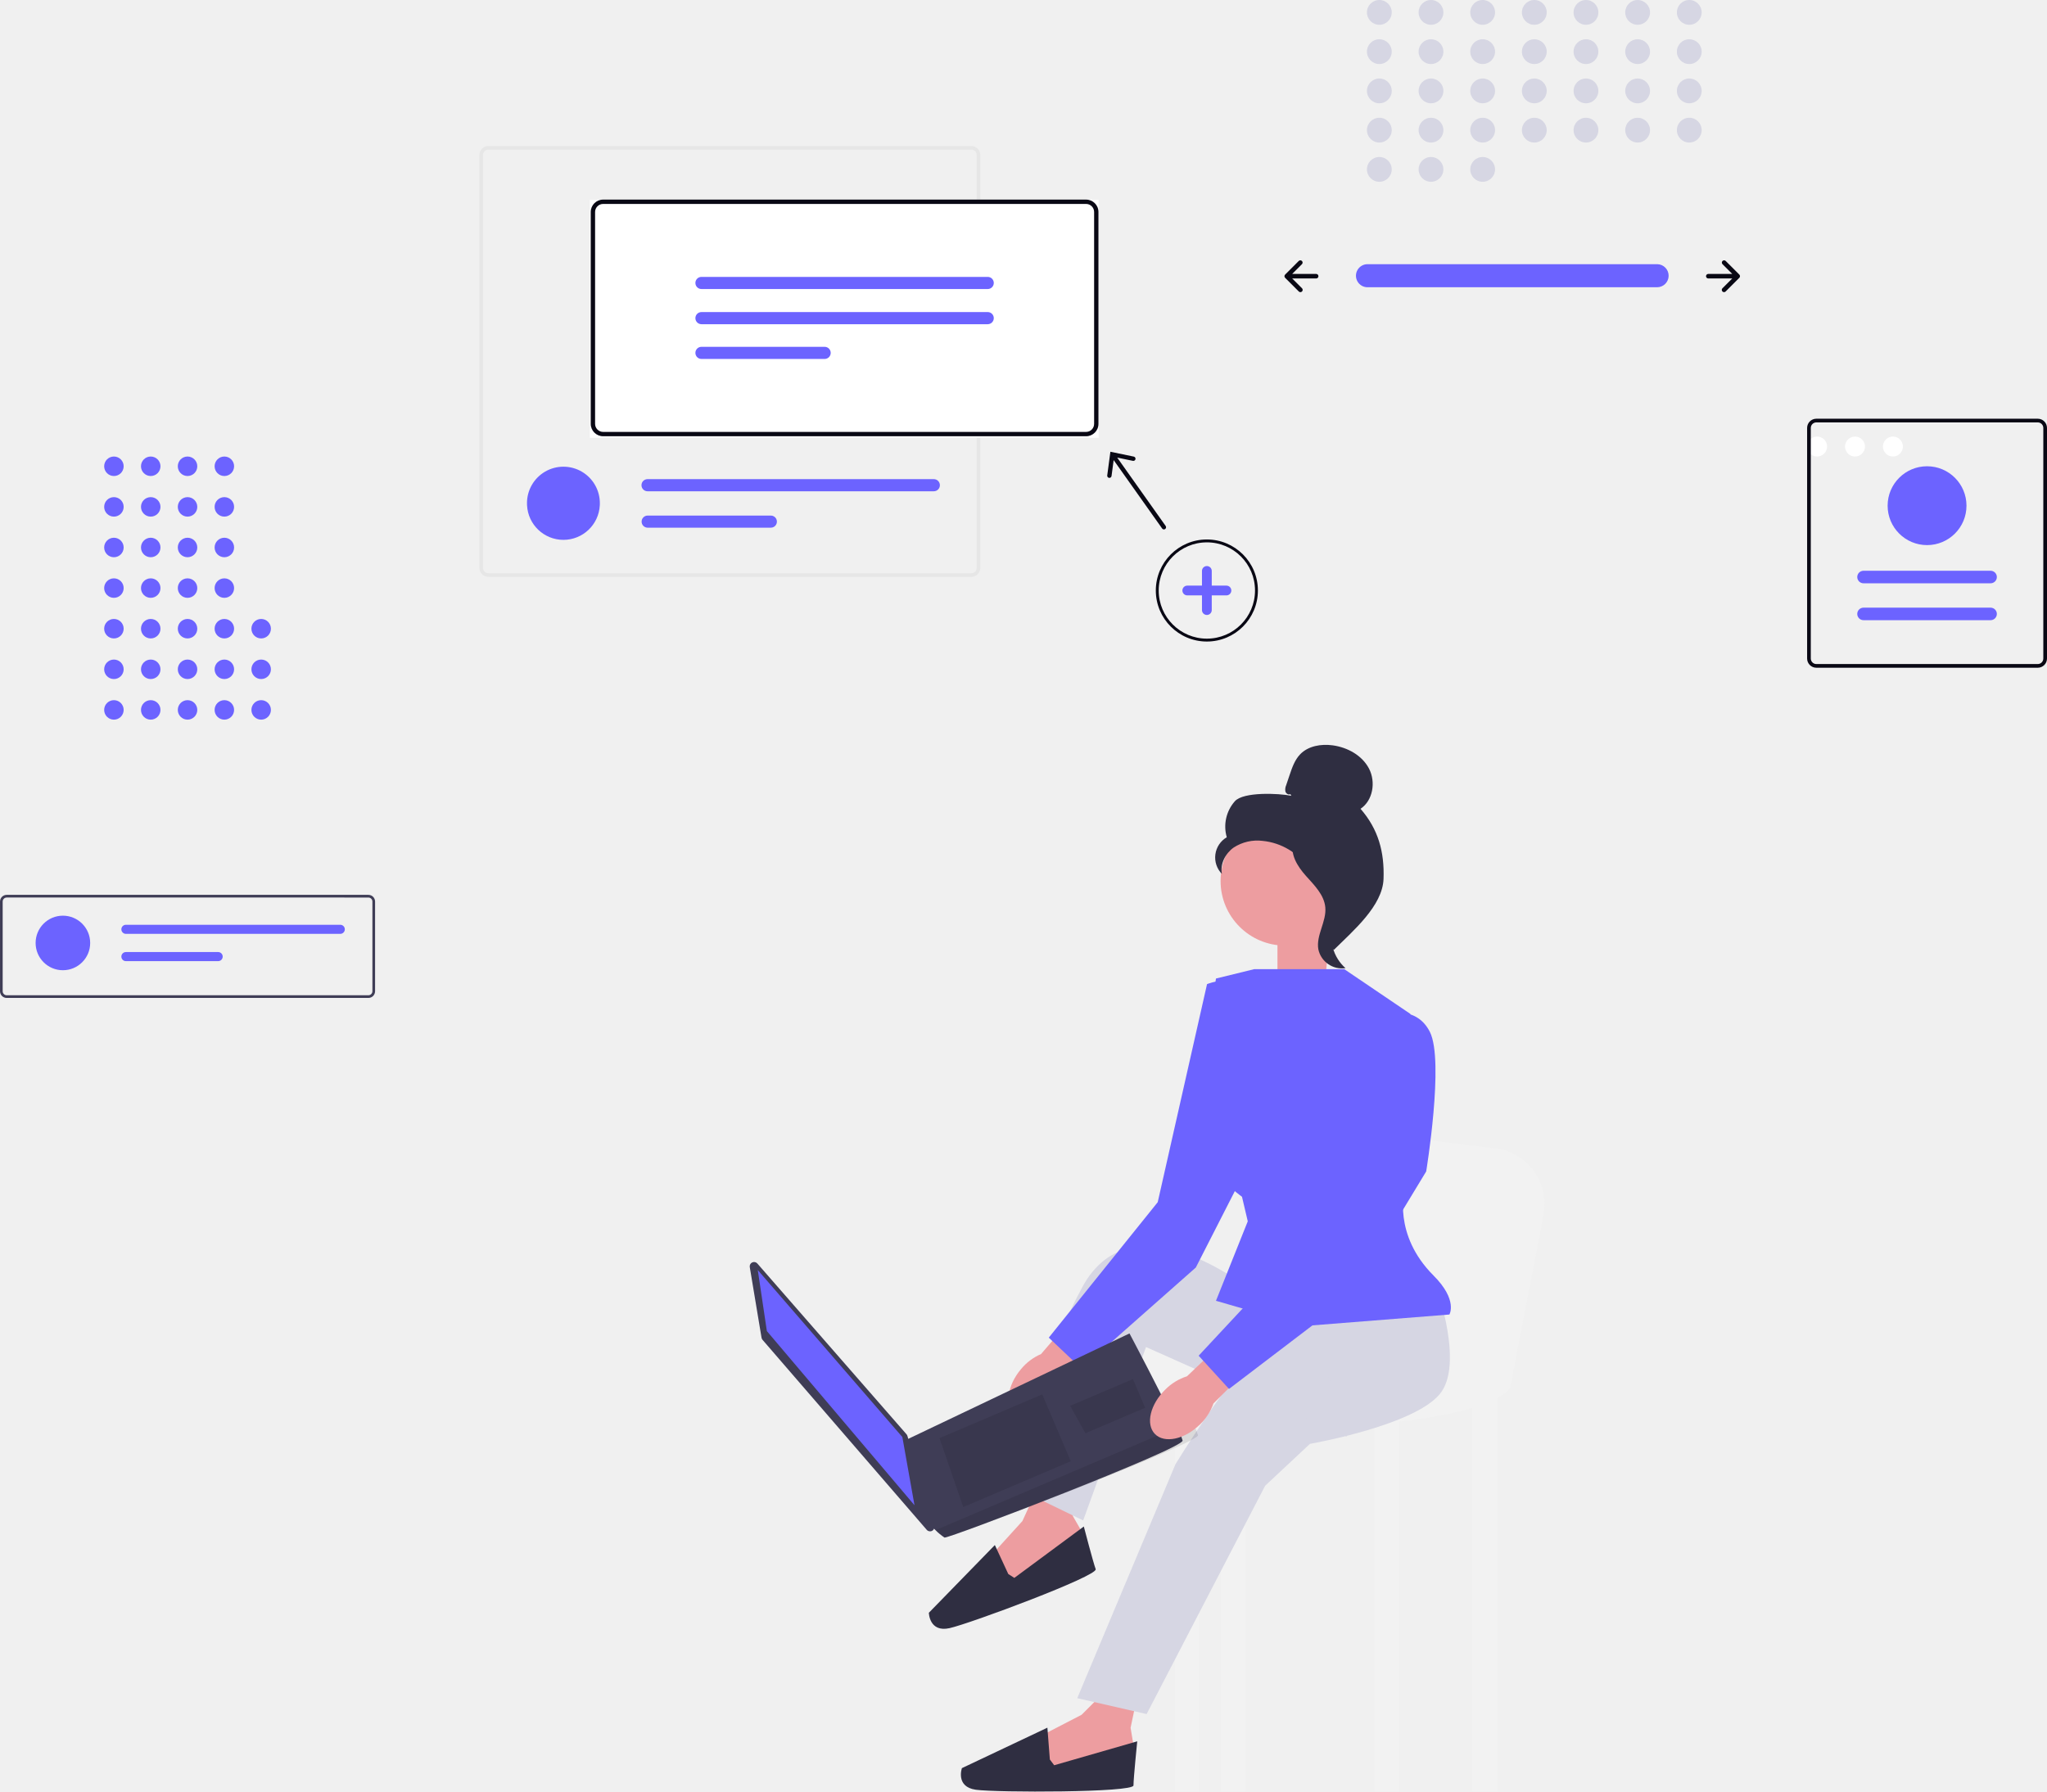
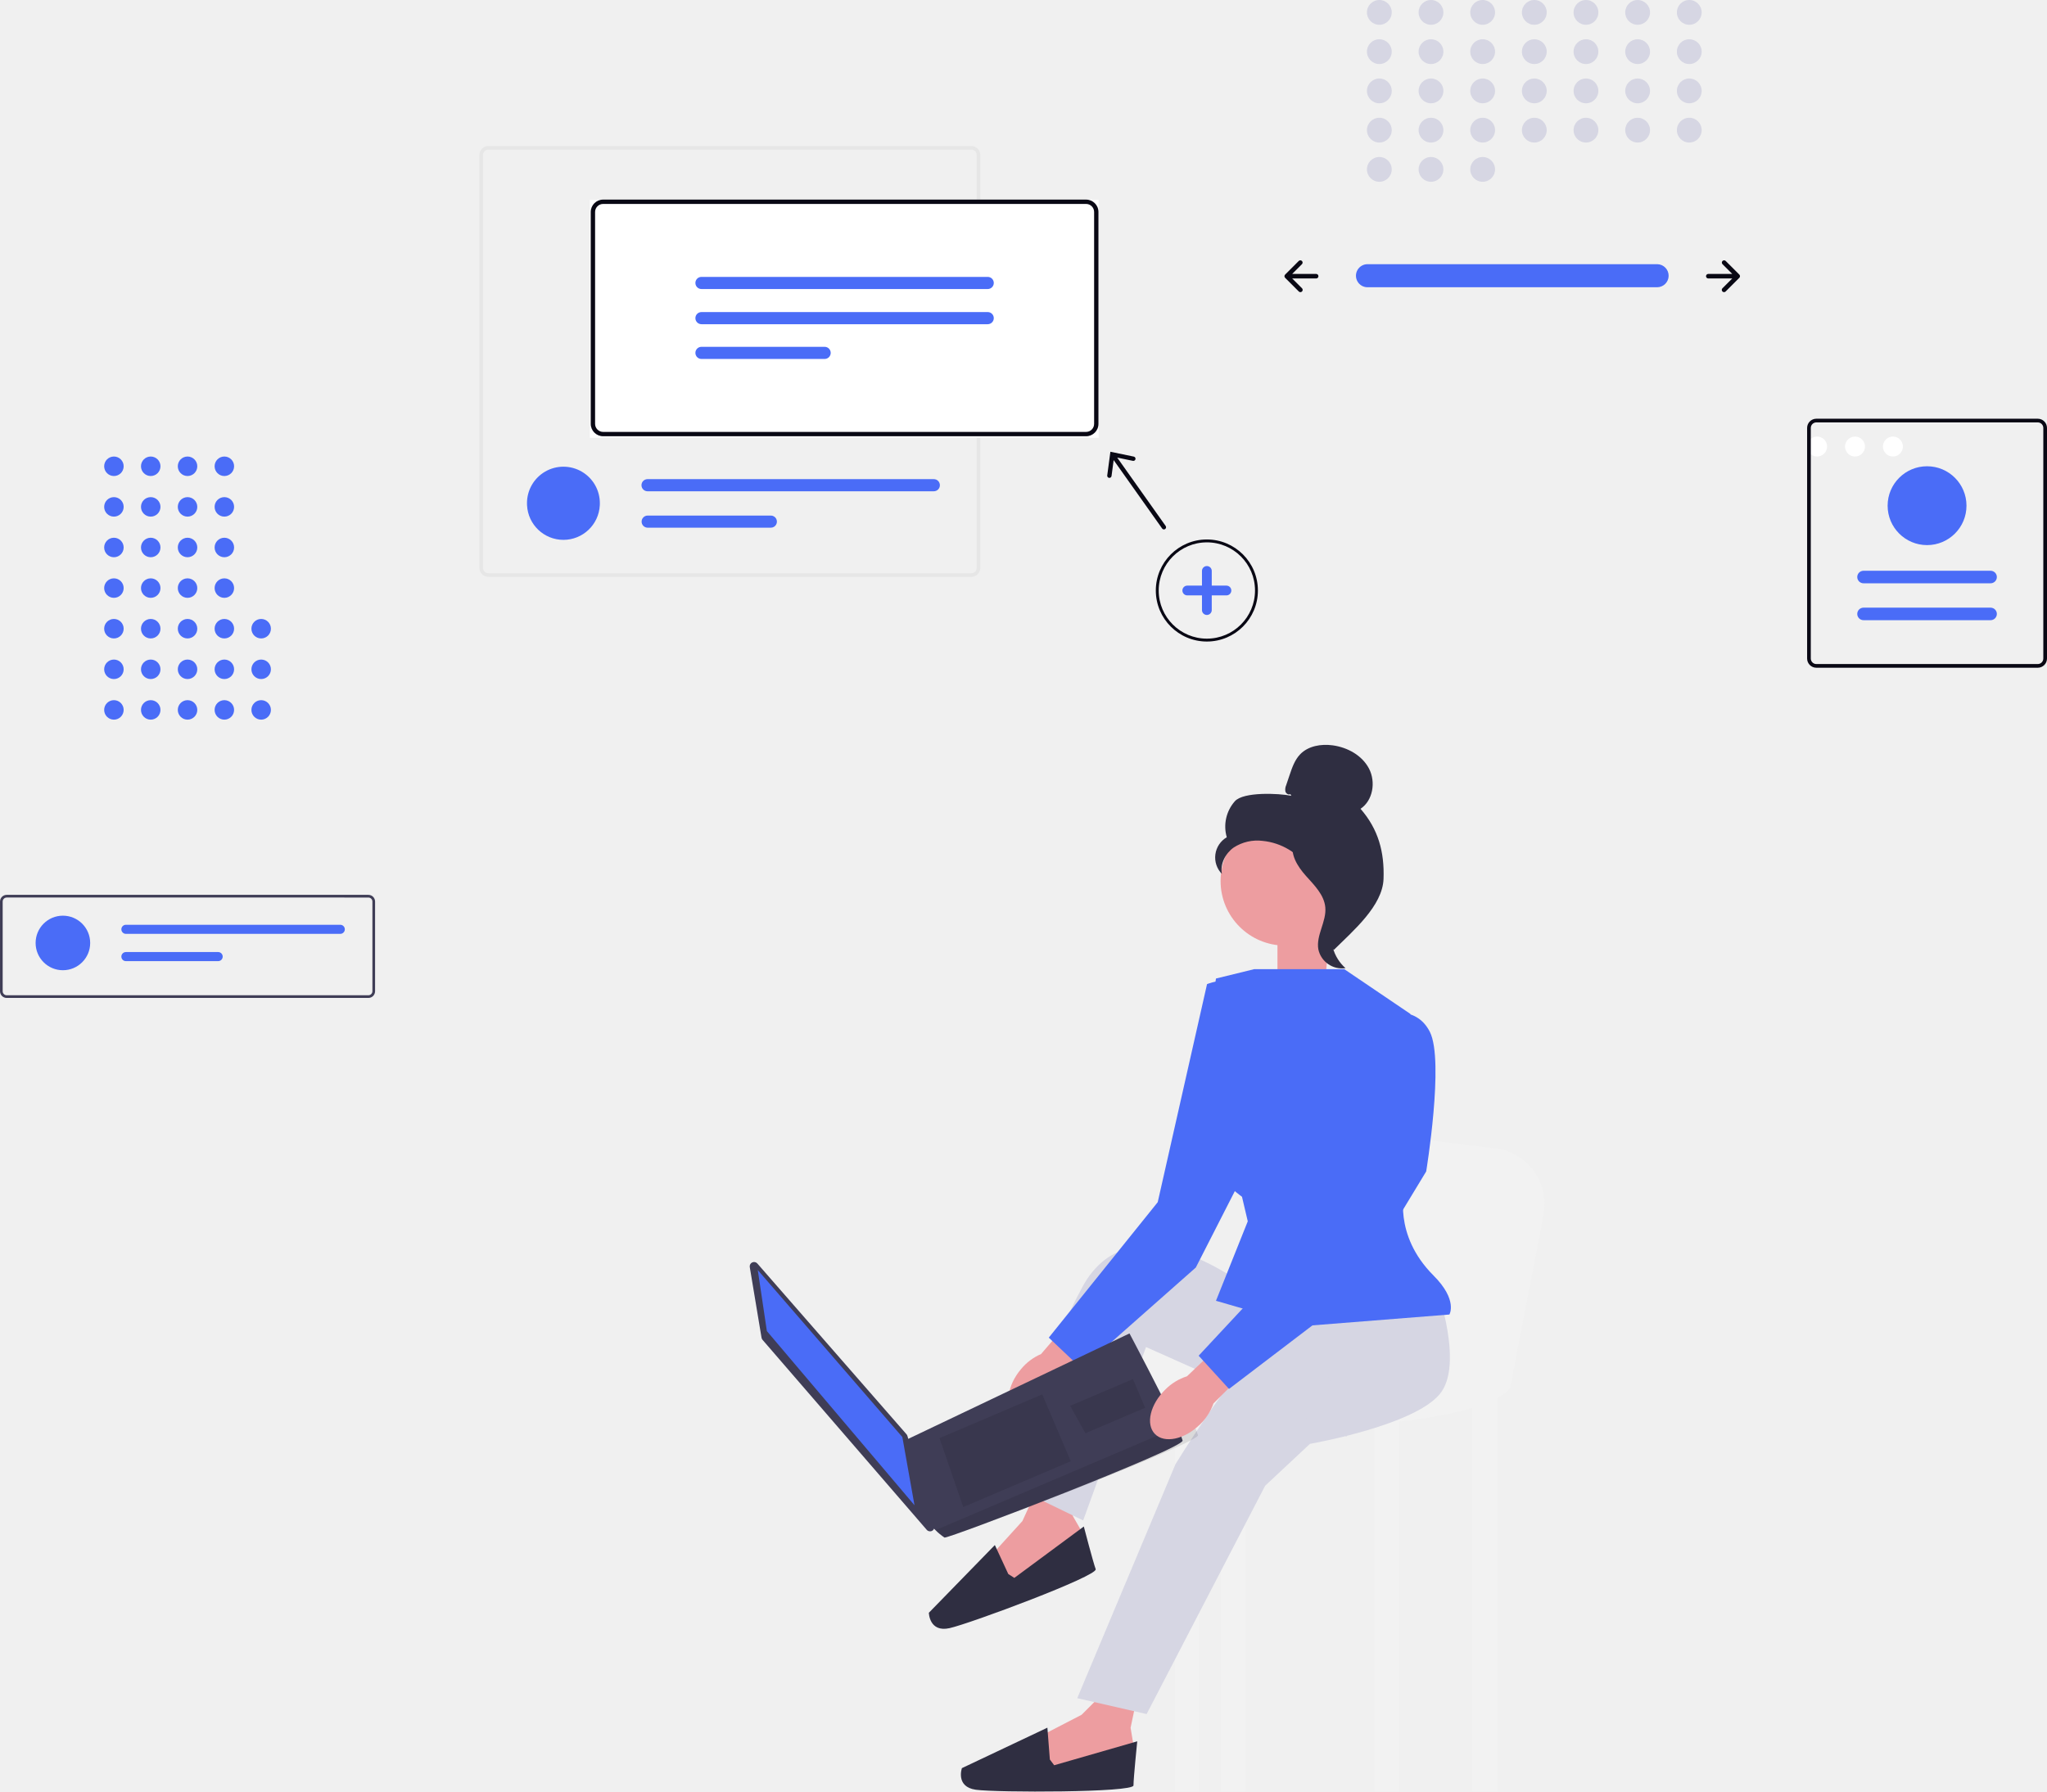
<svg xmlns="http://www.w3.org/2000/svg" width="800.48" height="700.725" viewBox="0 0 800.48 700.725" role="img" artist="Katerina Limpitsouni" source="https://undraw.co/">
  <g transform="translate(-586.673 -212.317)">
    <circle cx="3.905" cy="3.905" r="3.905" transform="translate(1293.346 383.066)" fill="#fff" />
    <circle cx="3.905" cy="3.905" r="3.905" transform="translate(1308.169 383.066)" fill="#fff" />
    <circle cx="3.905" cy="3.905" r="3.905" transform="translate(1322.994 383.066)" fill="#fff" />
    <g transform="translate(874.987 503.652)">
      <path d="M744.194,60.583l-3.277,34L723,95.144V65.483Z" transform="translate(-511.765 5.296)" fill="#ed9da0" />
      <rect width="9.609" height="155.433" transform="translate(287.53 253.895)" fill="#f2f2f2" />
      <rect width="9.609" height="155.433" transform="translate(249.096 253.895)" fill="#f2f2f2" />
      <rect width="9.609" height="155.433" transform="translate(189.183 253.895)" fill="#f2f2f2" />
      <rect width="9.609" height="155.433" transform="translate(171.096 253.895)" fill="#f2f2f2" />
      <path d="M828.219,241.9l13.075-67.908a21.933,21.933,0,0,0-18.9-25.921l-69.916-8.475s-9.609,78.565-9.609,74.608-95.238,9.891-59.63,29.674S814.937,258,828.219,241.9Z" transform="translate(-525.994 9.738)" fill="#f2f2f2" />
      <path d="M674.493,343.56l-11.84,11.84L646.3,363.858l1.691,14.659L679,375.134l3.947-7.894-1.128-6.766,2.255-10.713Z" transform="translate(-528.015 23.967)" fill="#ed9da0" />
      <path d="M652.26,371.778l-.968-12.439-33.425,15.822s-2.588,7.33,5.472,8.457,61.623,1.128,61.623-1.691,1.465-17.252,1.465-17.252l-32.475,9.359-1.691-2.255Z" transform="translate(-530.026 25.068)" fill="#2f2e41" />
      <path d="M647.731,269.559l-6.967,15.226-12.375,13.629,6.7,13.149,27.883-13.986.946-8.774-3.417-5.948-1.622-10.827Z" transform="translate(-529.264 18.805)" fill="#ed9da0" />
      <path d="M636.813,304.36l-5.246-11.32-25.808,26.486s.13,7.772,8.078,6.018S671.984,305.109,671,302.467s-4.644-16.68-4.644-16.68l-27.172,20.1-2.372-1.524Z" transform="translate(-530.843 19.937)" fill="#2f2e41" />
      <path d="M799.046,194.277s12.435,32.217,3.391,45.217S751,259.842,751,259.842l-17.522,16.391-46.347,89.3L660,359.319l38.434-91.564s22.608-36.739,31.087-41.826,24.265-24.186,24.265-24.186l45.256-7.466Z" transform="translate(-527.059 13.553)" fill="#d6d6e3" />
      <path d="M752.563,210.06l-20.042-7.312s-48.661-41.393-69.031-3.267-26.442,78.051-26.442,78.051l26.872,13.033,24.575-67.829L767,257.794l-14.44-47.734Z" transform="translate(-528.66 12.79)" fill="#d6d6e3" />
      <path d="M639.721,230.414c-5.372,6.386-6.432,14.335-2.367,17.754s11.714,1.012,17.087-5.378a20.887,20.887,0,0,0,4.508-8.774l22.422-27.347-10.837-8.839-22.938,26.638a20.888,20.888,0,0,0-7.875,5.946Z" transform="translate(-528.811 13.801)" fill="#ed9da0" />
-       <path d="M726.323,82h35.172l25.871,17.522L785.1,168.479s-4.727,17.316,11.3,33.348c9.609,9.609,6.217,15.261,6.217,15.261l-57.086,4.522-34.2-9.891,12.435-31.087-2.261-9.609s-23.174-16.391-19.217-33.348,9.043-52,9.043-52L726.323,82Z" transform="translate(-524.14 5.721)" fill="#6c63ff" />
-       <path d="M692.2,172.858l19.28-85.281s12.636-5.456,19.1,5.407,2.516,54.5,2.516,54.5L707.1,198.406l-44.719,39.533-12.784-12.1,42.6-52.98Z" transform="translate(-527.785 6.014)" fill="#6c63ff" />
+       <path d="M726.323,82h35.172l25.871,17.522L785.1,168.479s-4.727,17.316,11.3,33.348c9.609,9.609,6.217,15.261,6.217,15.261l-57.086,4.522-34.2-9.891,12.435-31.087-2.261-9.609s-23.174-16.391-19.217-33.348,9.043-52,9.043-52L726.323,82Z" transform="translate(-524.14 5.721)" fill="#4a6cf7" />
+       <path d="M692.2,172.858l19.28-85.281s12.636-5.456,19.1,5.407,2.516,54.5,2.516,54.5L707.1,198.406l-44.719,39.533-12.784-12.1,42.6-52.98Z" transform="translate(-527.785 6.014)" fill="#4a6cf7" />
      <g transform="translate(186.888 0)">
        <circle cx="25.273" cy="25.273" r="25.273" transform="translate(2.108 27.969)" fill="#ed9da0" />
        <path d="M739.827,19.264c-.731.427-1.711-.219-1.945-1.033a4.233,4.233,0,0,1,.31-2.48l1.364-4.039c.967-2.864,1.994-5.829,4.088-8.009C746.8.413,751.828-.424,756.35.183c5.808.779,11.538,3.924,14.239,9.124s1.551,12.457-3.329,15.7c6.955,7.971,9.379,16.855,9,27.426s-11.9,20.3-19.416,27.748c-1.678-1.017-3.2-5.783-2.28-7.515s-.4-3.737.743-5.332,2.1.945.943-.641c-.729-1,2.116-3.3,1.033-3.9C752.038,59.9,750.3,53.364,747,48.362a24.587,24.587,0,0,0-17.956-10.8,16.979,16.979,0,0,0-11.392,2.6c-3.247,2.3-5.349,6.409-4.6,10.316a9.162,9.162,0,0,1,1.906-14.34,14.967,14.967,0,0,1,3.177-14.108c3.386-3.733,17.123-3.1,22.066-2.115" transform="translate(-710.429 0)" fill="#2f2e41" />
        <path d="M738.627,35.251c6.548.707,11.275,6.379,15.267,11.616,2.3,3.019,4.711,6.353,4.653,10.148-.058,3.837-2.624,7.129-3.85,10.765a16.224,16.224,0,0,0,4.72,17.089A9.426,9.426,0,0,1,748.794,77.5c-.947-5.5,3.226-10.818,2.731-16.382-.435-4.9-4.3-8.674-7.582-12.339s-6.368-8.529-4.857-13.212" transform="translate(-708.462 2.459)" fill="#2f2e41" />
      </g>
      <g transform="matrix(0.946, -0.326, 0.326, 0.946, 0, 204.431)">
        <path d="M4.673,1.417.024,29.022a1.7,1.7,0,0,0,.1.914L36.6,121.071a1.7,1.7,0,0,0,3.275-.56l1.545-36.623a1.7,1.7,0,0,0-.124-.711L7.923,1.06a1.7,1.7,0,0,0-3.25.358Z" fill="#3f3d56" />
-         <path d="M4.418,0,0,23.716l32.368,83.164,4.2-26.752Z" transform="translate(2.837 3.536)" fill="#6c63ff" />
+         <path d="M4.418,0,0,23.716l32.368,83.164,4.2-26.752Z" transform="translate(2.837 3.536)" fill="#4a6cf7" />
        <path d="M104.708,46.351c-.751,3.109-99.325,6.474-100.348,5.534a22.225,22.225,0,0,1-2.371-3.891C.957,46.036,0,44.074,0,44.074L1.62,11.007,98.723,0s4.3,27.595,5.645,40.272A32.272,32.272,0,0,1,104.708,46.351Z" transform="translate(37.805 74.297)" fill="#3f3d56" />
        <path d="M.009,3.1,0,31.584l45.555-3.239L43.539,0Z" transform="translate(52.99 85.707)" opacity="0.1" style="isolation:isolate" />
        <path d="M.275,1.871,0,1.837,2.151,13.948l25.309-1.8L26.6,0Z" transform="translate(105.386 91.611)" opacity="0.1" style="isolation:isolate" />
        <path d="M108.953,6.079C108.157,9.188,3.6,12.553,2.515,11.612A22.03,22.03,0,0,1,0,7.722L108.592,0A30.456,30.456,0,0,1,108.953,6.079Z" transform="translate(39.915 114.569)" opacity="0.1" style="isolation:isolate" />
      </g>
      <path d="M692.637,237.576c-5.98,5.822-7.823,13.626-4.118,17.431s11.556,2.17,17.537-3.655a20.887,20.887,0,0,0,5.356-8.283l25.026-24.986-9.906-9.871-25.469,24.229a20.888,20.888,0,0,0-8.426,5.135Z" transform="translate(-525.203 14.525)" fill="#ed9da0" />
-       <path d="M750.732,182.355,776.167,98.7s13-4.522,18.652,6.783-1.458,54.543-1.458,54.543L763.732,208.92l-47.478,36.174-11.87-13Z" transform="translate(-523.963 6.823)" fill="#6c63ff" />
+       <path d="M750.732,182.355,776.167,98.7s13-4.522,18.652,6.783-1.458,54.543-1.458,54.543L763.732,208.92l-47.478,36.174-11.87-13Z" transform="translate(-523.963 6.823)" fill="#4a6cf7" />
    </g>
    <g transform="translate(1088.957 212.317)">
-       <path d="M854.365,385.452a4.512,4.512,0,1,0,0,9.023H967.476a4.512,4.512,0,1,0,.148-9.023H854.365Z" transform="translate(-821.824 -282.122)" fill="#6c63ff" />
+       <path d="M854.365,385.452a4.512,4.512,0,1,0,0,9.023H967.476a4.512,4.512,0,1,0,.148-9.023H854.365Z" transform="translate(-821.824 -282.122)" fill="#4a6cf7" />
      <path d="M1036.635,383.714a.888.888,0,0,0,0,1.255l3.811,3.811h-9.4a.888.888,0,0,0,0,1.775h9.4l-3.811,3.811a.888.888,0,1,0,1.255,1.255l5.326-5.326a.888.888,0,0,0,0-1.255l-5.326-5.326a.888.888,0,0,0-1.255,0Z" transform="translate(-865.332 -281.64)" fill="#090814" />
      <path d="M819.751,383.714a.888.888,0,0,1,0,1.255l-3.811,3.811h9.4a.888.888,0,0,1,0,1.775h-9.4l3.811,3.811a.888.888,0,1,1-1.255,1.255L813.17,390.3a.888.888,0,0,1,0-1.255l5.326-5.326a.887.887,0,0,1,1.255,0Z" transform="translate(-812.91 -281.64)" fill="#090814" />
      <g transform="translate(32.259 0)">
        <circle cx="4.848" cy="4.848" r="4.848" fill="#d6d6e3" />
        <circle cx="4.848" cy="4.848" r="4.848" transform="translate(20.2)" fill="#d6d6e3" />
        <circle cx="4.848" cy="4.848" r="4.848" transform="translate(40.4)" fill="#d6d6e3" />
        <circle cx="4.848" cy="4.848" r="4.848" transform="translate(60.601)" fill="#d6d6e3" />
        <circle cx="4.848" cy="4.848" r="4.848" transform="translate(80.801)" fill="#d6d6e3" />
        <circle cx="4.848" cy="4.848" r="4.848" transform="translate(101.001)" fill="#d6d6e3" />
        <circle cx="4.848" cy="4.848" r="4.848" transform="translate(121.201)" fill="#d6d6e3" />
        <circle cx="4.848" cy="4.848" r="4.848" transform="translate(0 15.352)" fill="#d6d6e3" />
        <circle cx="4.848" cy="4.848" r="4.848" transform="translate(20.2 15.352)" fill="#d6d6e3" />
        <circle cx="4.848" cy="4.848" r="4.848" transform="translate(40.4 15.352)" fill="#d6d6e3" />
        <circle cx="4.848" cy="4.848" r="4.848" transform="translate(60.601 15.352)" fill="#d6d6e3" />
        <circle cx="4.848" cy="4.848" r="4.848" transform="translate(80.801 15.352)" fill="#d6d6e3" />
        <circle cx="4.848" cy="4.848" r="4.848" transform="translate(101.001 15.352)" fill="#d6d6e3" />
        <circle cx="4.848" cy="4.848" r="4.848" transform="translate(121.201 15.352)" fill="#d6d6e3" />
        <circle cx="4.848" cy="4.848" r="4.848" transform="translate(0 30.704)" fill="#d6d6e3" />
        <circle cx="4.848" cy="4.848" r="4.848" transform="translate(20.2 30.704)" fill="#d6d6e3" />
        <circle cx="4.848" cy="4.848" r="4.848" transform="translate(40.4 30.704)" fill="#d6d6e3" />
        <circle cx="4.848" cy="4.848" r="4.848" transform="translate(60.601 30.704)" fill="#d6d6e3" />
        <circle cx="4.848" cy="4.848" r="4.848" transform="translate(80.801 30.704)" fill="#d6d6e3" />
        <circle cx="4.848" cy="4.848" r="4.848" transform="translate(101.001 30.704)" fill="#d6d6e3" />
        <circle cx="4.848" cy="4.848" r="4.848" transform="translate(121.201 30.704)" fill="#d6d6e3" />
        <circle cx="4.848" cy="4.848" r="4.848" transform="translate(0 46.056)" fill="#d6d6e3" />
        <circle cx="4.848" cy="4.848" r="4.848" transform="translate(20.2 46.056)" fill="#d6d6e3" />
        <circle cx="4.848" cy="4.848" r="4.848" transform="translate(0 61.408)" fill="#d6d6e3" />
        <circle cx="4.848" cy="4.848" r="4.848" transform="translate(20.2 61.408)" fill="#d6d6e3" />
        <circle cx="4.848" cy="4.848" r="4.848" transform="translate(40.4 61.408)" fill="#d6d6e3" />
        <circle cx="4.848" cy="4.848" r="4.848" transform="translate(40.4 46.056)" fill="#d6d6e3" />
        <circle cx="4.848" cy="4.848" r="4.848" transform="translate(60.601 46.056)" fill="#d6d6e3" />
        <circle cx="4.848" cy="4.848" r="4.848" transform="translate(80.801 46.056)" fill="#d6d6e3" />
        <circle cx="4.848" cy="4.848" r="4.848" transform="translate(101.001 46.056)" fill="#d6d6e3" />
        <circle cx="4.848" cy="4.848" r="4.848" transform="translate(121.201 46.056)" fill="#d6d6e3" />
      </g>
    </g>
    <g transform="translate(627.408 390.877)">
-       <circle cx="3.812" cy="3.812" r="3.812" transform="translate(0 95.292)" fill="#6c63ff" />
-       <circle cx="3.812" cy="3.812" r="3.812" transform="translate(0 79.41)" fill="#6c63ff" />
-       <circle cx="3.812" cy="3.812" r="3.812" transform="translate(0 63.528)" fill="#6c63ff" />
-       <circle cx="3.812" cy="3.812" r="3.812" transform="translate(0 47.646)" fill="#6c63ff" />
-       <circle cx="3.812" cy="3.812" r="3.812" transform="translate(0 31.764)" fill="#6c63ff" />
-       <circle cx="3.812" cy="3.812" r="3.812" transform="translate(0 15.882)" fill="#6c63ff" />
-       <circle cx="3.812" cy="3.812" r="3.812" fill="#6c63ff" />
-       <circle cx="3.812" cy="3.812" r="3.812" transform="translate(14.395 95.292)" fill="#6c63ff" />
-       <circle cx="3.812" cy="3.812" r="3.812" transform="translate(14.395 79.41)" fill="#6c63ff" />
-       <circle cx="3.812" cy="3.812" r="3.812" transform="translate(14.395 63.528)" fill="#6c63ff" />
-       <circle cx="3.812" cy="3.812" r="3.812" transform="translate(14.395 47.646)" fill="#6c63ff" />
-       <circle cx="3.812" cy="3.812" r="3.812" transform="translate(14.395 31.764)" fill="#6c63ff" />
-       <circle cx="3.812" cy="3.812" r="3.812" transform="translate(14.395 15.882)" fill="#6c63ff" />
-       <circle cx="3.812" cy="3.812" r="3.812" transform="translate(14.395)" fill="#6c63ff" />
-       <circle cx="3.812" cy="3.812" r="3.812" transform="translate(28.791 95.292)" fill="#6c63ff" />
-       <circle cx="3.812" cy="3.812" r="3.812" transform="translate(28.791 79.41)" fill="#6c63ff" />
-       <circle cx="3.812" cy="3.812" r="3.812" transform="translate(28.791 63.528)" fill="#6c63ff" />
-       <circle cx="3.812" cy="3.812" r="3.812" transform="translate(28.791 47.646)" fill="#6c63ff" />
-       <circle cx="3.812" cy="3.812" r="3.812" transform="translate(28.791 31.764)" fill="#6c63ff" />
-       <circle cx="3.812" cy="3.812" r="3.812" transform="translate(28.791 15.882)" fill="#6c63ff" />
-       <circle cx="3.812" cy="3.812" r="3.812" transform="translate(28.791)" fill="#6c63ff" />
-       <circle cx="3.812" cy="3.812" r="3.812" transform="translate(43.186 95.292)" fill="#6c63ff" />
-       <circle cx="3.812" cy="3.812" r="3.812" transform="translate(43.186 79.41)" fill="#6c63ff" />
-       <circle cx="3.812" cy="3.812" r="3.812" transform="translate(57.582 95.292)" fill="#6c63ff" />
-       <circle cx="3.812" cy="3.812" r="3.812" transform="translate(57.582 79.41)" fill="#6c63ff" />
-       <circle cx="3.812" cy="3.812" r="3.812" transform="translate(57.582 63.528)" fill="#6c63ff" />
-       <circle cx="3.812" cy="3.812" r="3.812" transform="translate(43.186 63.528)" fill="#6c63ff" />
-       <circle cx="3.812" cy="3.812" r="3.812" transform="translate(43.186 47.646)" fill="#6c63ff" />
-       <circle cx="3.812" cy="3.812" r="3.812" transform="translate(43.186 31.764)" fill="#6c63ff" />
-       <circle cx="3.812" cy="3.812" r="3.812" transform="translate(43.186 15.882)" fill="#6c63ff" />
-       <circle cx="3.812" cy="3.812" r="3.812" transform="translate(43.186)" fill="#6c63ff" />
+       <circle cx="3.812" cy="3.812" r="3.812" transform="translate(0 95.292)" fill="#4a6cf7" />
+       <circle cx="3.812" cy="3.812" r="3.812" transform="translate(0 79.41)" fill="#4a6cf7" />
+       <circle cx="3.812" cy="3.812" r="3.812" transform="translate(0 63.528)" fill="#4a6cf7" />
+       <circle cx="3.812" cy="3.812" r="3.812" transform="translate(0 47.646)" fill="#4a6cf7" />
+       <circle cx="3.812" cy="3.812" r="3.812" transform="translate(0 31.764)" fill="#4a6cf7" />
+       <circle cx="3.812" cy="3.812" r="3.812" transform="translate(0 15.882)" fill="#4a6cf7" />
+       <circle cx="3.812" cy="3.812" r="3.812" fill="#4a6cf7" />
+       <circle cx="3.812" cy="3.812" r="3.812" transform="translate(14.395 95.292)" fill="#4a6cf7" />
+       <circle cx="3.812" cy="3.812" r="3.812" transform="translate(14.395 79.41)" fill="#4a6cf7" />
+       <circle cx="3.812" cy="3.812" r="3.812" transform="translate(14.395 63.528)" fill="#4a6cf7" />
+       <circle cx="3.812" cy="3.812" r="3.812" transform="translate(14.395 47.646)" fill="#4a6cf7" />
+       <circle cx="3.812" cy="3.812" r="3.812" transform="translate(14.395 31.764)" fill="#4a6cf7" />
+       <circle cx="3.812" cy="3.812" r="3.812" transform="translate(14.395 15.882)" fill="#4a6cf7" />
+       <circle cx="3.812" cy="3.812" r="3.812" transform="translate(14.395)" fill="#4a6cf7" />
+       <circle cx="3.812" cy="3.812" r="3.812" transform="translate(28.791 95.292)" fill="#4a6cf7" />
+       <circle cx="3.812" cy="3.812" r="3.812" transform="translate(28.791 79.41)" fill="#4a6cf7" />
+       <circle cx="3.812" cy="3.812" r="3.812" transform="translate(28.791 63.528)" fill="#4a6cf7" />
+       <circle cx="3.812" cy="3.812" r="3.812" transform="translate(28.791 47.646)" fill="#4a6cf7" />
+       <circle cx="3.812" cy="3.812" r="3.812" transform="translate(28.791 31.764)" fill="#4a6cf7" />
+       <circle cx="3.812" cy="3.812" r="3.812" transform="translate(28.791 15.882)" fill="#4a6cf7" />
+       <circle cx="3.812" cy="3.812" r="3.812" transform="translate(28.791)" fill="#4a6cf7" />
+       <circle cx="3.812" cy="3.812" r="3.812" transform="translate(43.186 95.292)" fill="#4a6cf7" />
+       <circle cx="3.812" cy="3.812" r="3.812" transform="translate(43.186 79.41)" fill="#4a6cf7" />
+       <circle cx="3.812" cy="3.812" r="3.812" transform="translate(57.582 95.292)" fill="#4a6cf7" />
+       <circle cx="3.812" cy="3.812" r="3.812" transform="translate(57.582 79.41)" fill="#4a6cf7" />
+       <circle cx="3.812" cy="3.812" r="3.812" transform="translate(57.582 63.528)" fill="#4a6cf7" />
+       <circle cx="3.812" cy="3.812" r="3.812" transform="translate(43.186 63.528)" fill="#4a6cf7" />
+       <circle cx="3.812" cy="3.812" r="3.812" transform="translate(43.186 47.646)" fill="#4a6cf7" />
+       <circle cx="3.812" cy="3.812" r="3.812" transform="translate(43.186 31.764)" fill="#4a6cf7" />
+       <circle cx="3.812" cy="3.812" r="3.812" transform="translate(43.186 15.882)" fill="#4a6cf7" />
+       <circle cx="3.812" cy="3.812" r="3.812" transform="translate(43.186)" fill="#4a6cf7" />
    </g>
    <g transform="translate(774.152 269.438)">
      <path d="M754.845,550.1a19.961,19.961,0,1,1,19.961-19.961A19.961,19.961,0,0,1,754.845,550.1Zm0-38.79a18.829,18.829,0,1,0,18.829,18.829A18.829,18.829,0,0,0,754.845,511.306Z" transform="translate(-470.381 -356.298)" fill="#090814" />
-       <path d="M770.472,536.2h-5.739v-5.74a1.913,1.913,0,1,0-3.826,0v5.74h-5.74a1.913,1.913,0,0,0,0,3.826h5.74v5.74a1.913,1.913,0,1,0,3.826,0v-5.74h5.739a1.913,1.913,0,1,0,0-3.826Z" transform="translate(-478.355 -364.272)" fill="#6c63ff" />
+       <path d="M770.472,536.2h-5.739v-5.74a1.913,1.913,0,1,0-3.826,0v5.74h-5.74a1.913,1.913,0,0,0,0,3.826h5.74v5.74a1.913,1.913,0,1,0,3.826,0v-5.74h5.739a1.913,1.913,0,1,0,0-3.826Z" transform="translate(-478.355 -364.272)" fill="#4a6cf7" />
      <path d="M459.848,238.262H270.983a3.5,3.5,0,0,0-3.5,3.5v161.5a3.5,3.5,0,0,0,3.5,3.5H459.848a3.5,3.5,0,0,0,3.5-3.5v-161.5A3.5,3.5,0,0,0,459.848,238.262Zm2.1,165a2.1,2.1,0,0,1-2.1,2.1H270.983a2.1,2.1,0,0,1-2.1-2.1v-161.5a2.1,2.1,0,0,1,2.1-2.1H459.848a2.1,2.1,0,0,1,2.1,2.1Z" transform="translate(-267.484 -238.262)" fill="#e6e6e6" />
-       <path d="M328.846,474.338c0,.249-.007.5-.02.74a14.246,14.246,0,0,1-28.454,0c-.013-.242-.02-.491-.02-.74a14.247,14.247,0,1,1,28.493,0Z" transform="translate(-281.752 -334.557)" fill="#6c63ff" />
-       <path d="M493.784,468.479H381.841a2.375,2.375,0,1,0,0,4.75H493.784a2.375,2.375,0,1,0,0-4.75Z" transform="translate(-316.095 -338.198)" fill="#6c63ff" />
-       <path d="M430.012,493.66H381.844a2.372,2.372,0,0,0,0,4.743h48.168a2.372,2.372,0,1,0,0-4.743Z" transform="translate(-316.098 -349.13)" fill="#6c63ff" />
+       <path d="M328.846,474.338c0,.249-.007.5-.02.74a14.246,14.246,0,0,1-28.454,0c-.013-.242-.02-.491-.02-.74a14.247,14.247,0,1,1,28.493,0Z" transform="translate(-281.752 -334.557)" fill="#4a6cf7" />
+       <path d="M493.784,468.479H381.841a2.375,2.375,0,1,0,0,4.75H493.784a2.375,2.375,0,1,0,0-4.75Z" transform="translate(-316.095 -338.198)" fill="#4a6cf7" />
+       <path d="M430.012,493.66H381.844a2.372,2.372,0,0,0,0,4.743h48.168a2.372,2.372,0,1,0,0-4.743Z" transform="translate(-316.098 -349.13)" fill="#4a6cf7" />
      <g transform="translate(43.171 20.948)">
        <rect width="198.976" height="93.069" transform="translate(0 0.107)" fill="#fff" />
        <path d="M538.112,367.839H349.247A4.844,4.844,0,0,1,344.409,363V280.118a4.843,4.843,0,0,1,4.838-4.838H538.112a4.844,4.844,0,0,1,4.838,4.838V363A4.844,4.844,0,0,1,538.112,367.839ZM349.247,276.977a3.144,3.144,0,0,0-3.14,3.14V363a3.144,3.144,0,0,0,3.14,3.141H538.112a3.144,3.144,0,0,0,3.14-3.141V280.118a3.144,3.144,0,0,0-3.14-3.14Z" transform="translate(-344.048 -275.28)" fill="#090814" />
-         <path d="M419.1,328.7a2.374,2.374,0,1,0,0,4.749h111.94a2.374,2.374,0,1,0,0-4.749Z" transform="translate(-375.441 -298.469)" fill="#6c63ff" />
-         <path d="M419.1,353.012a2.374,2.374,0,1,0,0,4.749h111.94a2.374,2.374,0,1,0,0-4.749Z" transform="translate(-375.441 -309.023)" fill="#6c63ff" />
-         <path d="M419.1,377.029a2.374,2.374,0,0,0,0,4.749h48.168a2.374,2.374,0,1,0,0-4.749Z" transform="translate(-375.441 -319.449)" fill="#6c63ff" />
+         <path d="M419.1,328.7a2.374,2.374,0,1,0,0,4.749h111.94a2.374,2.374,0,1,0,0-4.749Z" transform="translate(-375.441 -298.469)" fill="#4a6cf7" />
+         <path d="M419.1,353.012a2.374,2.374,0,1,0,0,4.749h111.94a2.374,2.374,0,1,0,0-4.749Z" transform="translate(-375.441 -309.023)" fill="#4a6cf7" />
+         <path d="M419.1,377.029a2.374,2.374,0,0,0,0,4.749h48.168a2.374,2.374,0,1,0,0-4.749Z" transform="translate(-375.441 -319.449)" fill="#4a6cf7" />
      </g>
      <path d="M724.176,478.6,705.207,451.83l6.141,1.28a.849.849,0,0,0,.346-1.663l-9.151-1.9-1.235,9.264a.849.849,0,1,0,1.684.224l.828-6.221,18.971,26.774a.849.849,0,0,0,1.385-.981Z" transform="translate(-455.803 -329.978)" fill="#090814" />
    </g>
    <g transform="translate(586.673 562.317)">
      <path d="M461.054,610.978H319.616A2.622,2.622,0,0,1,317,608.358V573.274a2.622,2.622,0,0,1,2.619-2.619H461.054a2.622,2.622,0,0,1,2.619,2.619v35.085A2.622,2.622,0,0,1,461.054,610.978ZM319.616,571.7a1.573,1.573,0,0,0-1.572,1.572v35.085a1.573,1.573,0,0,0,1.572,1.571H461.054a1.573,1.573,0,0,0,1.572-1.571V573.274a1.573,1.573,0,0,0-1.572-1.572Z" transform="translate(-316.997 -570.654)" fill="#3f3d56" />
-       <circle cx="10.669" cy="10.669" r="10.669" transform="translate(13.926 8.146)" fill="#6c63ff" />
-       <path d="M398.72,590.368a1.778,1.778,0,1,0,0,3.556h83.83a1.778,1.778,0,1,0,0-3.556Z" transform="translate(-349.484 -578.665)" fill="#6c63ff" />
-       <path d="M398.72,608.341a1.778,1.778,0,1,0,0,3.556h36.072a1.778,1.778,0,1,0,0-3.556Z" transform="translate(-349.484 -585.969)" fill="#6c63ff" />
+       <circle cx="10.669" cy="10.669" r="10.669" transform="translate(13.926 8.146)" fill="#4a6cf7" />
+       <path d="M398.72,590.368a1.778,1.778,0,1,0,0,3.556h83.83a1.778,1.778,0,1,0,0-3.556Z" transform="translate(-349.484 -578.665)" fill="#4a6cf7" />
+       <path d="M398.72,608.341a1.778,1.778,0,1,0,0,3.556h36.072a1.778,1.778,0,1,0,0-3.556Z" transform="translate(-349.484 -585.969)" fill="#4a6cf7" />
    </g>
    <g transform="translate(1293.345 376.088)">
      <path d="M873.22,428.016h86.592a3.612,3.612,0,0,1,3.608,3.608v90.182a3.612,3.612,0,0,1-3.608,3.608H873.22a3.612,3.612,0,0,1-3.608-3.608V431.624A3.612,3.612,0,0,1,873.22,428.016Zm86.592,95.955a2.167,2.167,0,0,0,2.165-2.165V431.624a2.167,2.167,0,0,0-2.165-2.165H873.22a2.167,2.167,0,0,0-2.165,2.165v90.182a2.167,2.167,0,0,0,2.165,2.165Z" transform="translate(-869.612 -428.016)" fill="#090814" />
-       <path d="M945.732,523.288a2.449,2.449,0,1,0,0-4.9h-49.69a2.449,2.449,0,1,0,0,4.9Z" transform="translate(-873.983 -444.488)" fill="#6c63ff" />
-       <path d="M945.732,505.64a2.45,2.45,0,0,0,0-4.9h-49.69a2.45,2.45,0,1,0,0,4.9Z" transform="translate(-873.983 -441.271)" fill="#6c63ff" />
-       <path d="M923.534,450.758a15.419,15.419,0,1,1-15.419,15.419A15.419,15.419,0,0,1,923.534,450.758Z" transform="translate(-876.63 -432.161)" fill="#6c63ff" />
+       <path d="M945.732,523.288a2.449,2.449,0,1,0,0-4.9h-49.69a2.449,2.449,0,1,0,0,4.9Z" transform="translate(-873.983 -444.488)" fill="#4a6cf7" />
+       <path d="M945.732,505.64a2.45,2.45,0,0,0,0-4.9h-49.69a2.45,2.45,0,1,0,0,4.9Z" transform="translate(-873.983 -441.271)" fill="#4a6cf7" />
+       <path d="M923.534,450.758a15.419,15.419,0,1,1-15.419,15.419A15.419,15.419,0,0,1,923.534,450.758Z" transform="translate(-876.63 -432.161)" fill="#4a6cf7" />
    </g>
  </g>
</svg>
